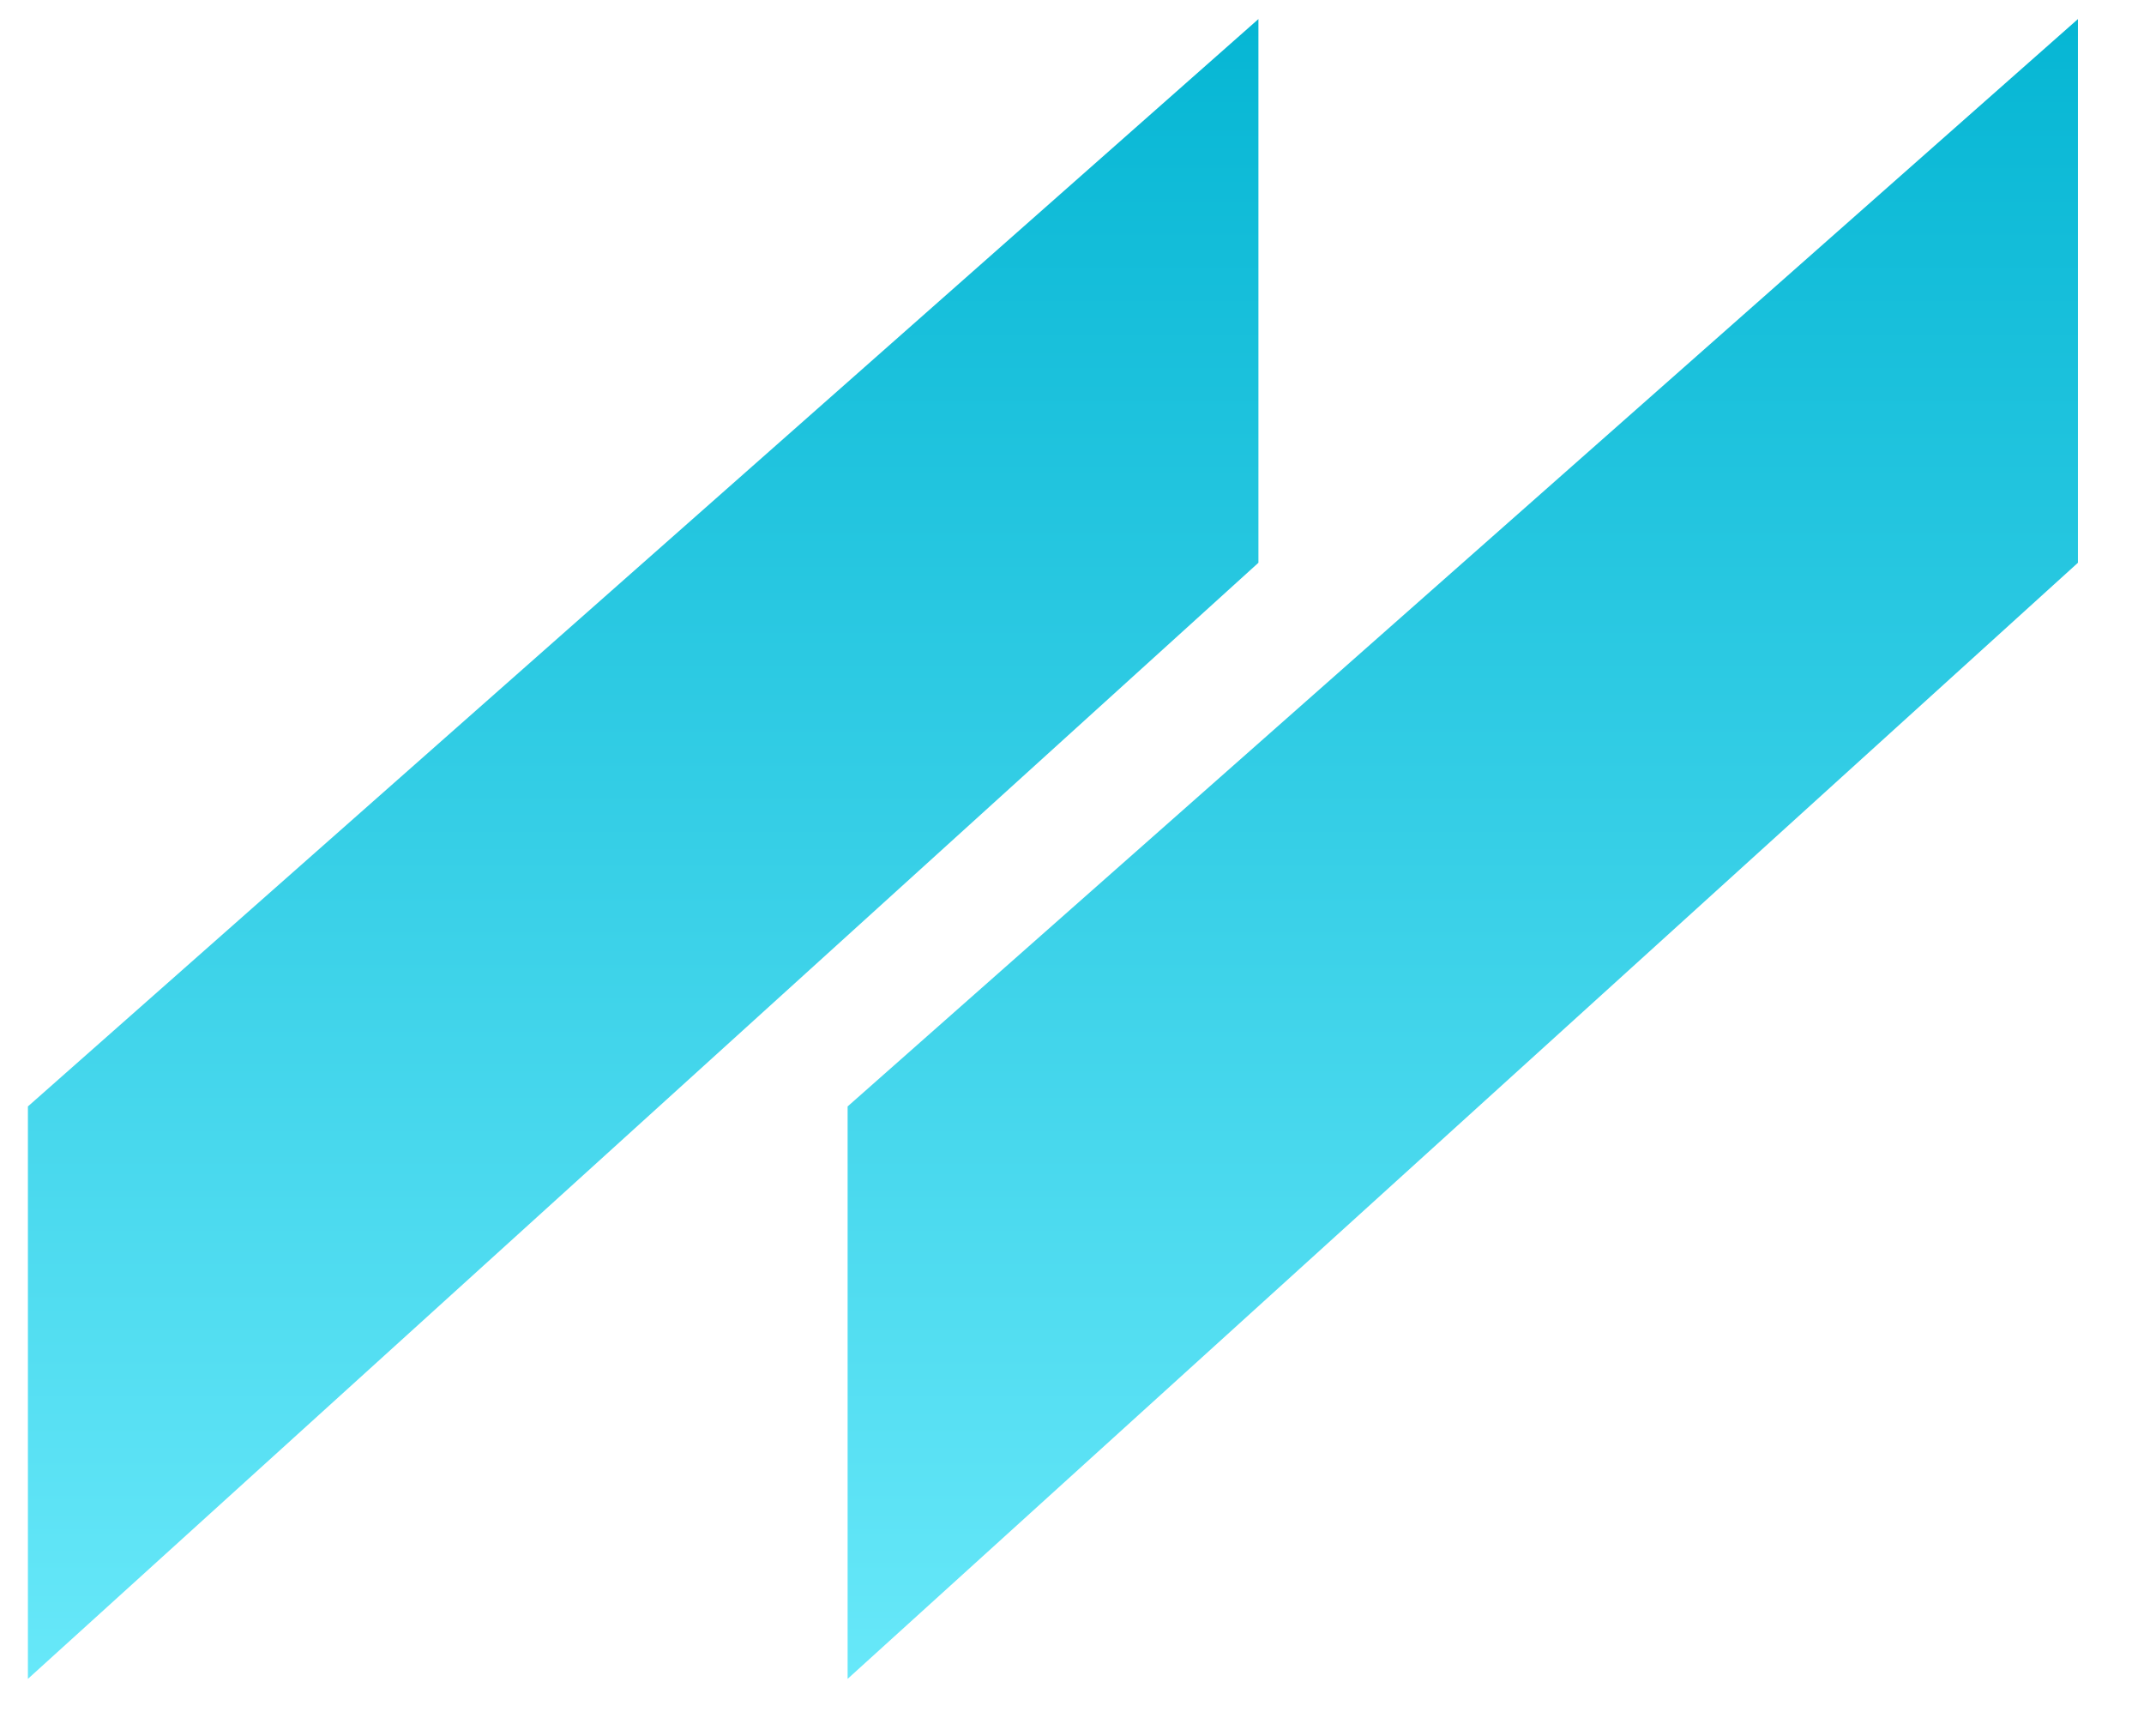
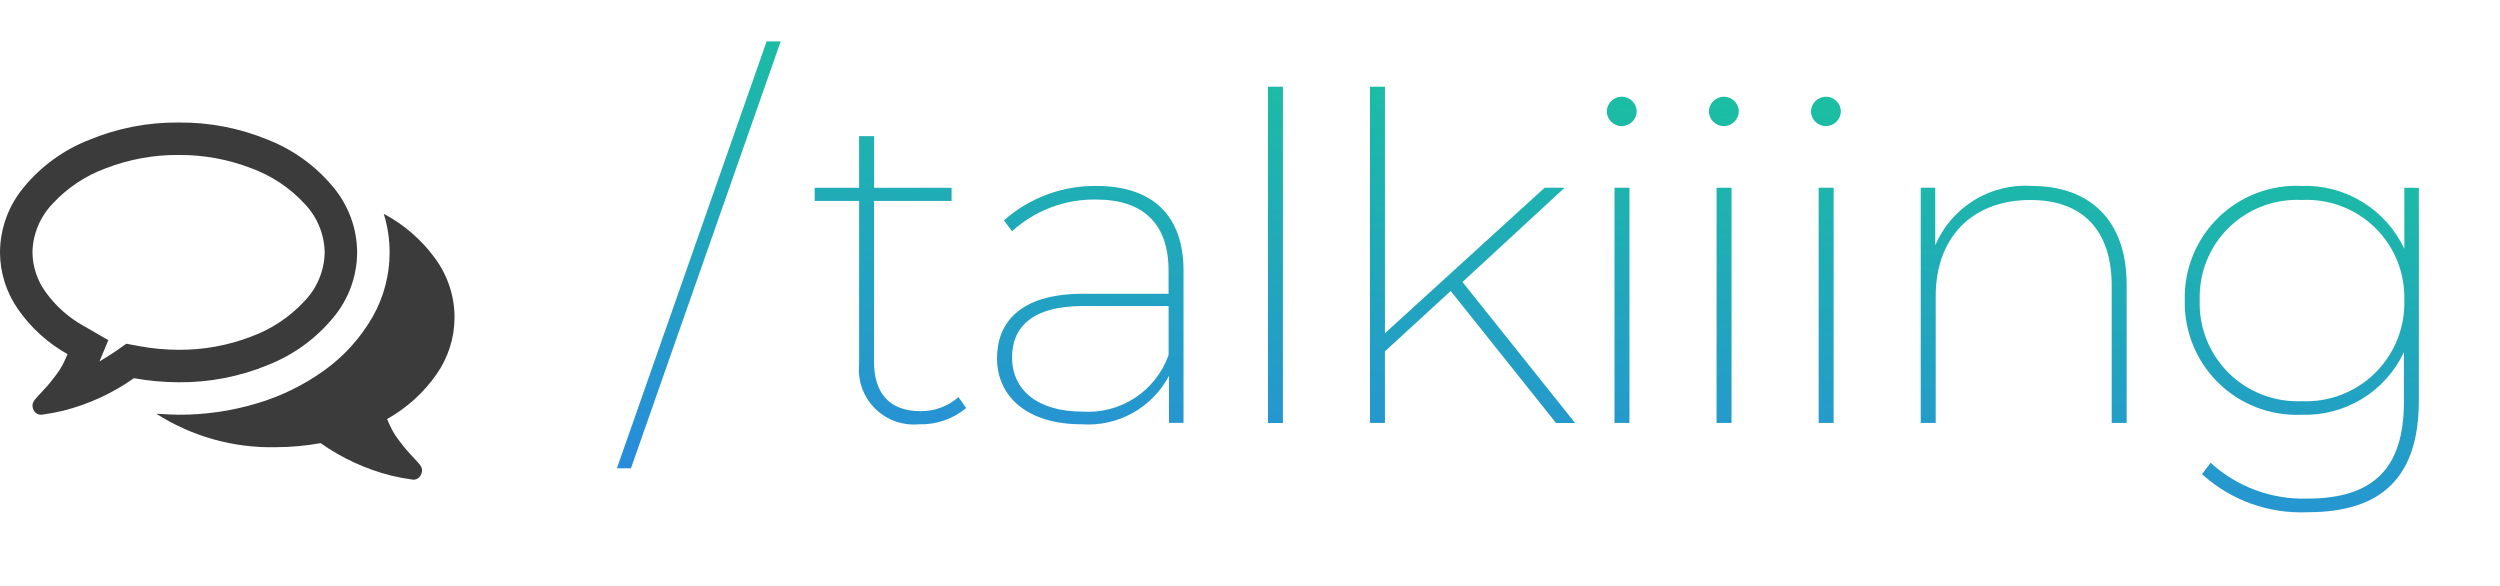
- <svg xmlns="http://www.w3.org/2000/svg" xmlns:xlink="http://www.w3.org/1999/xlink" version="1.1" preserveAspectRatio="xMidYMid meet" viewBox="344.564 330.278 111.737 91.218" width="53.87" height="43.61">
+ <svg xmlns="http://www.w3.org/2000/svg" width="192" height="45" viewBox="0 0 154 36" fill="none">
+   <g filter="url(#filter0_d)">
+     <path d="M38.002 28.797H38.868L48.09 2.504H47.224L38.002 28.797ZM59.042 24.415C58.393 24.986 57.554 25.294 56.69 25.28C54.818 25.28 53.839 24.191 53.839 22.238V12.329H58.618V11.52H53.844V8.338H52.922V11.52H50.183V12.329H52.922V22.38C52.872 22.878 52.933 23.38 53.1 23.851C53.268 24.323 53.537 24.751 53.89 25.105C54.243 25.46 54.669 25.732 55.14 25.902C55.61 26.072 56.112 26.136 56.61 26.089C57.668 26.122 58.702 25.766 59.516 25.089L59.042 24.415ZM67.542 11.408C65.444 11.381 63.412 12.137 61.842 13.529L62.342 14.199C63.754 12.913 65.603 12.214 67.512 12.245C70.446 12.245 71.983 13.752 71.983 16.627V18.05H66.699C62.759 18.05 61.417 19.892 61.417 22.013C61.417 24.441 63.345 26.088 66.617 26.088C67.709 26.17 68.802 25.931 69.76 25.4C70.718 24.869 71.501 24.07 72.011 23.101V26.001H72.905V16.627C72.903 13.222 71.003 11.408 67.538 11.408H67.542ZM66.676 25.308C63.965 25.308 62.344 24.024 62.344 21.959C62.344 20.145 63.544 18.805 66.704 18.805H71.986V21.819C71.603 22.901 70.876 23.829 69.916 24.459C68.956 25.089 67.817 25.387 66.671 25.308H66.676ZM78.106 26.008H79.028V5.298H78.106V26.008ZM95.852 26.008H97.026L90.09 17.325L96.378 11.519H95.148L85.312 20.48V5.295H84.39V26.005H85.312V21.595L89.364 17.88L95.852 26.008ZM99.9 7.723C100.144 7.721 100.377 7.623 100.549 7.451C100.722 7.279 100.82 7.046 100.822 6.802C100.814 6.563 100.713 6.336 100.541 6.17C100.369 6.003 100.139 5.91 99.9 5.909C99.656 5.911 99.423 6.009 99.251 6.181C99.078 6.353 98.98 6.586 98.978 6.83C98.986 7.069 99.087 7.296 99.259 7.462C99.431 7.629 99.661 7.722 99.9 7.723V7.723ZM99.453 26.005H100.375V11.519H99.453V26.005ZM106.19 7.723C106.434 7.721 106.667 7.623 106.839 7.451C107.012 7.279 107.11 7.046 107.112 6.802C107.104 6.563 107.003 6.336 106.831 6.17C106.659 6.003 106.429 5.91 106.19 5.909C105.946 5.911 105.713 6.009 105.541 6.181C105.368 6.353 105.27 6.586 105.268 6.83C105.276 7.069 105.377 7.296 105.549 7.462C105.721 7.629 105.951 7.722 106.19 7.723V7.723ZM105.741 26.005H106.663V11.519H105.741V26.005ZM112.476 7.723C112.72 7.721 112.953 7.623 113.125 7.451C113.298 7.279 113.396 7.046 113.398 6.802C113.39 6.563 113.289 6.336 113.117 6.17C112.945 6.003 112.715 5.91 112.476 5.909C112.232 5.911 111.999 6.009 111.827 6.181C111.654 6.353 111.556 6.586 111.554 6.83C111.562 7.069 111.663 7.296 111.835 7.462C112.007 7.629 112.237 7.722 112.476 7.723V7.723ZM112.029 26.005H112.951V11.519H112.029V26.005ZM125.164 11.405C123.915 11.323 122.672 11.63 121.606 12.285C120.539 12.94 119.702 13.91 119.211 15.061V11.516H118.317V26.005H119.239V18.19C119.239 14.617 121.447 12.273 125.08 12.273C128.238 12.273 130.08 14.087 130.08 17.548V26.005H131.002V17.492C131.004 13.501 128.713 11.408 125.164 11.408V11.405ZM148.108 11.517V15.285C147.548 14.087 146.648 13.081 145.52 12.391C144.392 11.701 143.086 11.358 141.764 11.405C140.822 11.363 139.882 11.514 139.001 11.851C138.12 12.188 137.318 12.702 136.645 13.361C135.971 14.021 135.44 14.812 135.085 15.686C134.731 16.559 134.559 17.496 134.582 18.439C134.559 19.383 134.73 20.322 135.084 21.197C135.438 22.073 135.968 22.866 136.641 23.528C137.315 24.19 138.117 24.707 138.998 25.047C139.879 25.387 140.82 25.542 141.764 25.503C143.078 25.549 144.377 25.209 145.5 24.524C146.622 23.84 147.52 22.841 148.08 21.651V24.721C148.08 28.821 146.18 30.666 142.127 30.666C139.932 30.732 137.797 29.941 136.174 28.461L135.643 29.161C137.419 30.772 139.76 31.615 142.155 31.506C146.71 31.506 149.002 29.357 149.002 24.612V11.522L148.108 11.517ZM141.79 24.666C140.96 24.702 140.132 24.566 139.357 24.267C138.582 23.968 137.877 23.512 137.286 22.928C136.696 22.343 136.233 21.643 135.926 20.871C135.619 20.099 135.474 19.272 135.502 18.442C135.475 17.614 135.621 16.791 135.929 16.022C136.237 15.254 136.701 14.557 137.292 13.978C137.883 13.398 138.588 12.947 139.362 12.653C140.137 12.36 140.963 12.23 141.79 12.273C142.618 12.23 143.446 12.359 144.222 12.652C144.998 12.945 145.705 13.395 146.298 13.974C146.892 14.554 147.359 15.25 147.67 16.018C147.981 16.787 148.129 17.612 148.106 18.441C148.131 19.273 147.983 20.101 147.673 20.873C147.364 21.646 146.898 22.346 146.305 22.93C145.712 23.514 145.005 23.97 144.228 24.269C143.452 24.567 142.621 24.703 141.79 24.666V24.666Z" fill="url(#paint0_linear)" />
+   </g>
+   <path d="M15.469 10.313C14.044 9.764 12.527 9.488 11 9.5C9.473 9.488 7.956 9.764 6.531 10.313C5.271 10.771 4.139 11.526 3.231 12.513C2.46 13.319 2.021 14.385 2 15.5C2.011 16.389 2.301 17.253 2.828 17.969C3.444 18.818 4.239 19.522 5.156 20.031L6.672 20.906L6.125 22.219C6.479 22.01 6.802 21.807 7.094 21.61L7.782 21.126L8.61 21.282C9.399 21.425 10.198 21.498 11 21.5C12.527 21.512 14.043 21.237 15.469 20.688C16.729 20.23 17.861 19.475 18.769 18.488C19.54 17.682 19.98 16.615 20 15.5C19.98 14.387 19.542 13.322 18.773 12.516C17.864 11.527 16.731 10.772 15.469 10.313V10.313ZM5.469 8.579C7.221 7.849 9.102 7.482 11 7.5C12.894 7.481 14.773 7.845 16.523 8.57C18.084 9.187 19.463 10.189 20.531 11.484C21.473 12.611 21.993 14.031 22 15.5C21.993 16.969 21.473 18.389 20.531 19.516C19.463 20.811 18.084 21.813 16.523 22.43C14.773 23.155 12.894 23.519 11 23.5C10.078 23.498 9.158 23.414 8.25 23.25C6.937 24.177 5.464 24.855 3.906 25.25C3.463 25.357 3.015 25.44 2.563 25.5H2.516C2.398 25.498 2.284 25.454 2.196 25.375C2.097 25.292 2.033 25.175 2.016 25.047C2.005 25.014 2 24.98 2 24.945C2 24.912 2.003 24.878 2.008 24.845C2.014 24.812 2.024 24.781 2.039 24.751L2.078 24.673C2.094 24.643 2.113 24.614 2.133 24.587C2.153 24.559 2.176 24.533 2.2 24.508C2.215 24.493 2.239 24.467 2.27 24.43C2.301 24.393 2.322 24.37 2.333 24.36C2.385 24.297 2.505 24.167 2.692 23.969C2.879 23.771 3.015 23.617 3.098 23.508C3.181 23.399 3.299 23.248 3.45 23.055C3.598 22.867 3.729 22.666 3.841 22.455C3.95 22.246 4.057 22.017 4.161 21.768C2.946 21.09 1.902 20.143 1.109 19C0.391 17.974 0.004 16.753 0 15.5C0.007 14.031 0.527 12.611 1.469 11.484C2.534 10.192 3.911 9.192 5.469 8.578V8.579ZM23.844 25.766C23.948 26.016 24.055 26.245 24.164 26.454C24.276 26.665 24.407 26.866 24.555 27.054C24.706 27.247 24.824 27.398 24.907 27.507C24.99 27.616 25.126 27.77 25.313 27.968C25.5 28.168 25.62 28.298 25.672 28.359C25.683 28.37 25.704 28.393 25.735 28.429C25.766 28.465 25.79 28.491 25.805 28.507C25.828 28.531 25.849 28.558 25.868 28.585C25.888 28.612 25.907 28.641 25.923 28.671L25.962 28.749C25.977 28.779 25.987 28.81 25.993 28.843C25.998 28.876 26.001 28.91 26.001 28.943C26.001 28.977 25.996 29.011 25.985 29.043C25.961 29.178 25.89 29.3 25.785 29.387C25.738 29.428 25.683 29.459 25.623 29.479C25.563 29.498 25.5 29.505 25.438 29.5C24.986 29.44 24.537 29.357 24.094 29.25C22.536 28.855 21.064 28.177 19.75 27.25C18.843 27.414 17.922 27.498 17 27.5C14.391 27.561 11.824 26.843 9.625 25.438C10.229 25.479 10.687 25.5 11 25.5C12.635 25.507 14.262 25.271 15.828 24.8C17.306 24.363 18.7 23.681 19.953 22.784C21.18 21.909 22.203 20.779 22.953 19.472C23.641 18.261 24.002 16.892 24 15.5C24 14.695 23.879 13.894 23.641 13.125C24.904 13.793 25.995 14.745 26.829 15.906C27.587 16.951 27.997 18.209 28 19.5C27.999 20.755 27.611 21.98 26.891 23.008C26.097 24.146 25.055 25.089 23.844 25.766V25.766Z" fill="#3B3B3B" />
  <defs>
-     <path d="M453.3 331.28L453.3 359.85L388.64 418.5L388.64 388.42L453.3 331.28Z" id="aFZf6T5ED" />
-     <linearGradient id="gradientb2ThqnP5Op" gradientUnits="userSpaceOnUse" x1="420.97" y1="331.28" x2="420.97" y2="418.5">
-       <stop style="stop-color: #06b6d4;stop-opacity: 1" offset="0%" />
-       <stop style="stop-color: #67e8f9;stop-opacity: 1" offset="100%" />
-     </linearGradient>
-     <path d="M410.23 331.28L410.23 359.85L345.56 418.5L345.56 388.42L410.23 331.28Z" id="a9fehgwfM" />
-     <linearGradient id="gradientk1wNV9Ostb" gradientUnits="userSpaceOnUse" x1="377.89" y1="331.28" x2="377.89" y2="418.5">
-       <stop style="stop-color: #06b6d4;stop-opacity: 1" offset="0%" />
-       <stop style="stop-color: #67e8f9;stop-opacity: 1" offset="100%" />
+     <filter id="filter0_d" x="36.002" y="0.504" width="117" height="35.011" filterUnits="userSpaceOnUse" color-interpolation-filters="sRGB">
+       <feFlood flood-opacity="0" result="BackgroundImageFix" />
+       <feColorMatrix in="SourceAlpha" type="matrix" values="0 0 0 0 0 0 0 0 0 0 0 0 0 0 0 0 0 0 127 0" result="hardAlpha" />
+       <feColorMatrix type="matrix" values="0 0 0 0 1 0 0 0 0 1 0 0 0 0 1 0 0 0 0.173 0" />
+       <feBlend mode="normal" in="SourceGraphic" in2="effect1_dropShadow" result="shape" />
+     </filter>
+     <linearGradient id="paint0_linear" x1="80.515" y1="42.482" x2="84.208" y2="-4.247" gradientUnits="userSpaceOnUse">
+       <stop stop-color="#2D79F1" />
+       <stop offset="1" stop-color="#17CD91" />
    </linearGradient>
  </defs>
-   <g>
-     <g>
-       <use xlink:href="#aFZf6T5ED" opacity="1" fill="url(#gradientb2ThqnP5Op)" />
-     </g>
-     <g>
-       <use xlink:href="#a9fehgwfM" opacity="1" fill="url(#gradientk1wNV9Ostb)" />
-     </g>
-   </g>
</svg>
